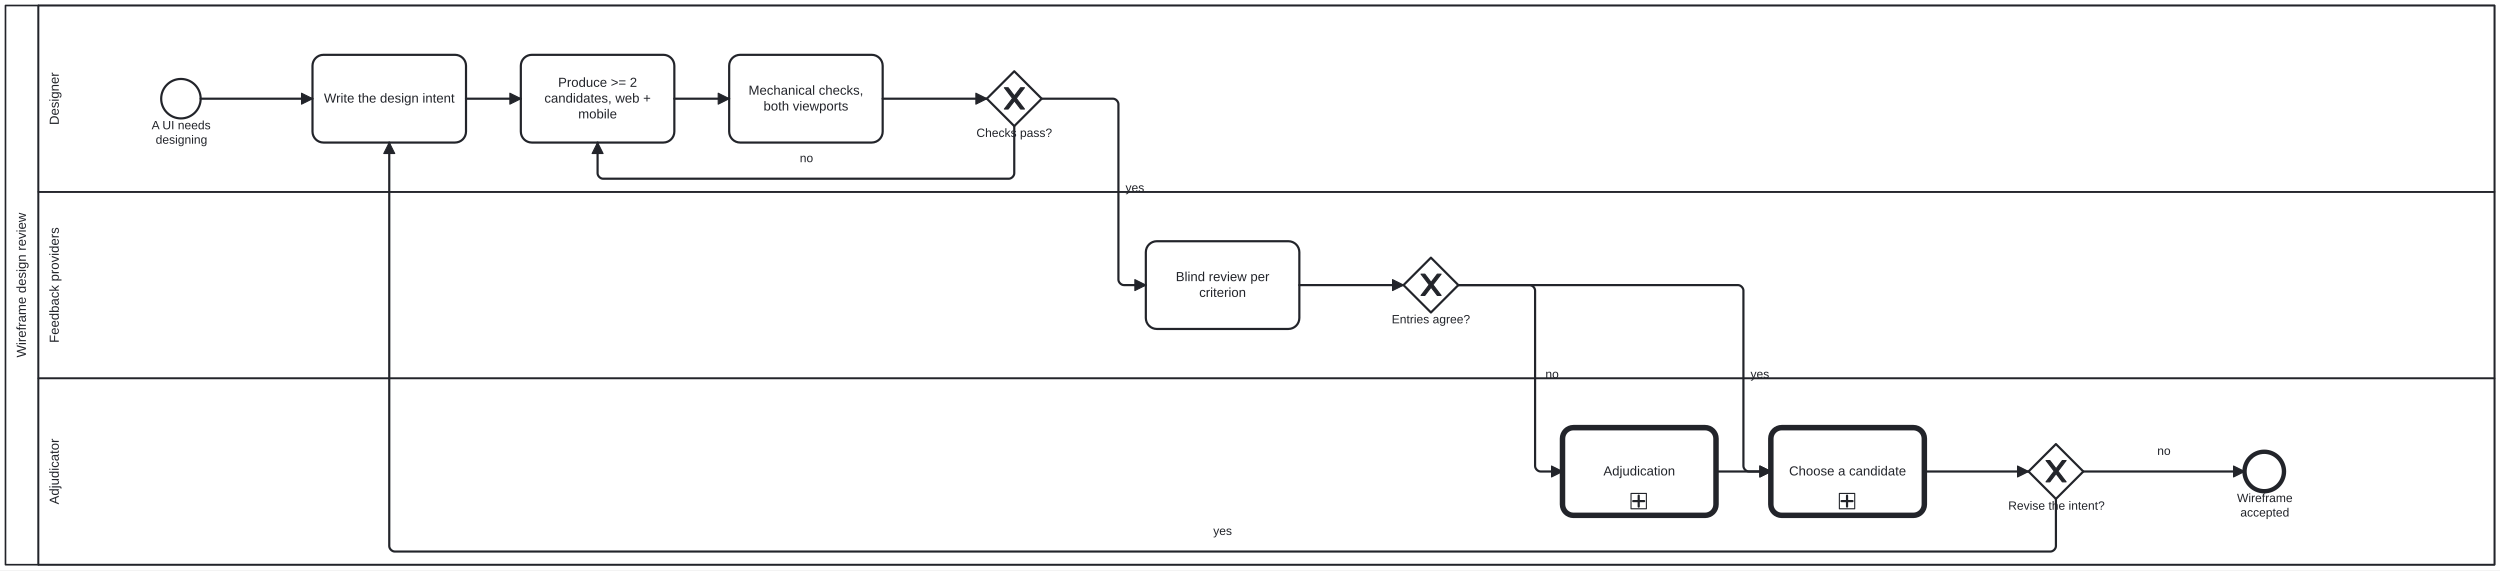
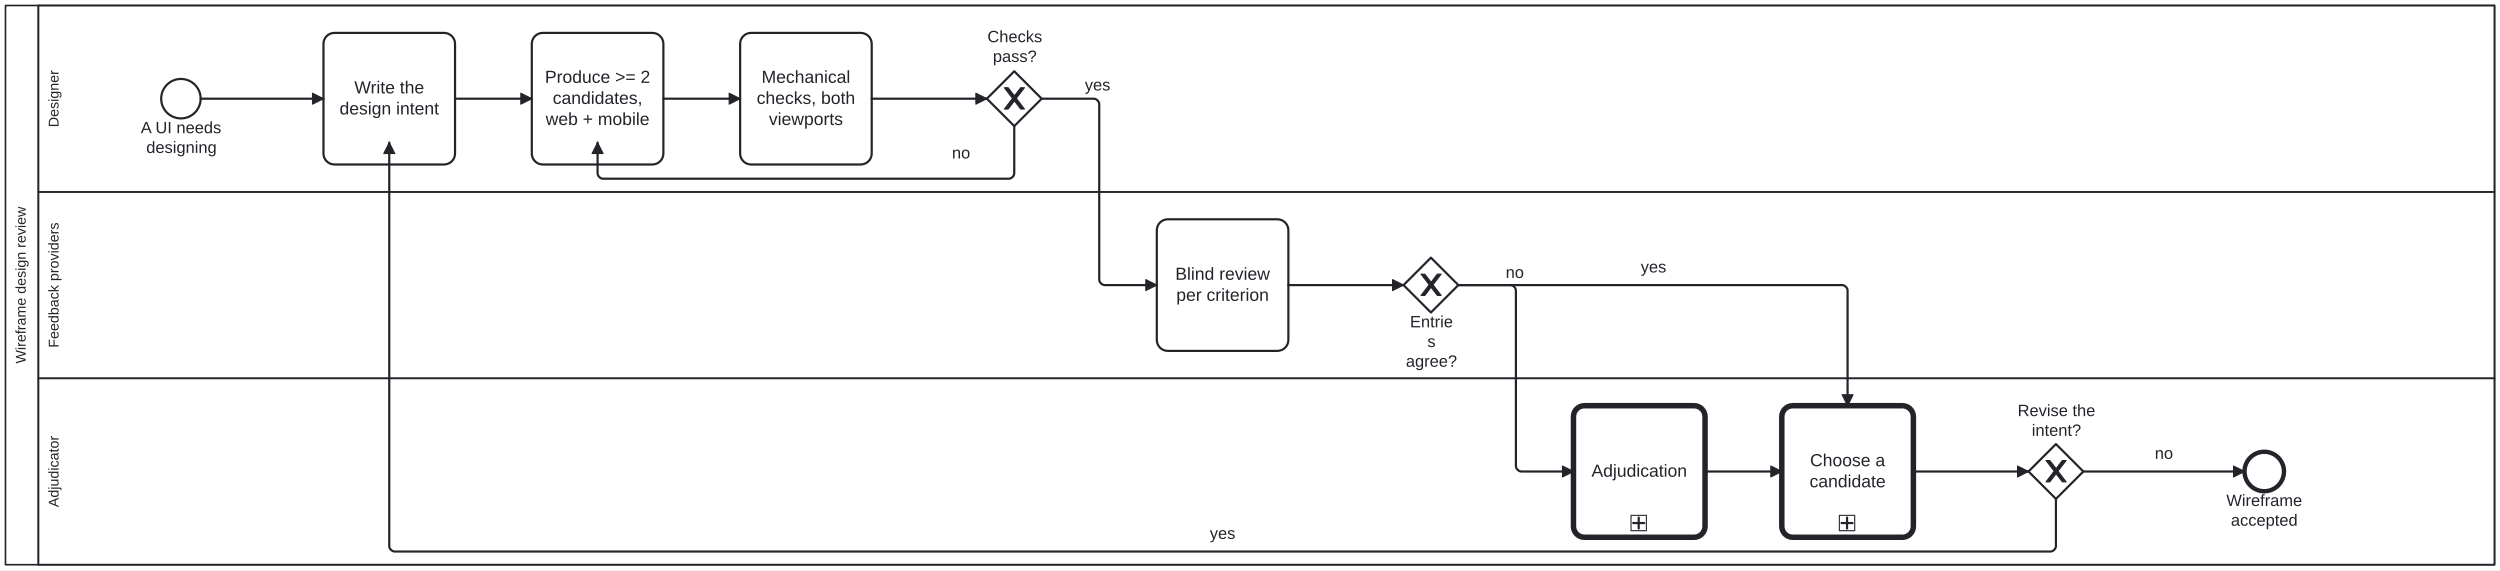
<svg xmlns="http://www.w3.org/2000/svg" width="100%" style="max-width:100%;height:auto" viewBox="155 75 2280 520" version="1.1">
  <rect x="155" y="75" width="2280" height="520" fill="#ffffff" />
  <g class="djs-group">
    <g class="djs-element djs-shape" data-element-id="Participant_Process_WireframeDesignReview" style="display: block;" transform="matrix(1 0 0 1 160 80)">
      <g class="djs-visual">
        <rect x="0" y="0" width="2270" height="510" rx="0" ry="0" style="stroke-linecap: round; stroke-linejoin: round; stroke: rgb(34, 36, 42); stroke-width: 1.5px; fill: white; fill-opacity: 0.95;" />
        <path style="fill: none; stroke-linecap: round; stroke-linejoin: round; stroke: rgb(34, 36, 42); stroke-width: 1.5px;" d="M30,0L30,510" />
-         <text lineHeight="1.2" class="djs-label" style="font-family: Arial, sans-serif; font-size: 12px; font-weight: normal; fill: rgb(34, 36, 42);" transform="matrix(-1.83697e-16 -1 1 -1.83697e-16 0 510)">
-           <tspan x="188.979" y="18.6">Wireframe design review</tspan>
+         <text lineHeight="1.05" class="djs-label" transform="matrix(-1.83697e-16 -1 1 -1.83697e-16 0 510)" style="font-family: Arial, sans-serif; font-size: 13px; font-weight: normal; fill: rgb(34, 36, 42);">
+           <tspan x="183.478" y="18.413">Wireframe design review</tspan>
        </text>
      </g>
      <rect class="djs-hit djs-hit-all" x="0" y="0" width="2270" height="510" style="fill: none; stroke-opacity: 0; stroke: white; stroke-width: 15px;" />
    </g>
    <g class="djs-children">
      <g class="djs-group">
        <g class="djs-element djs-shape" data-element-id="Lane_Adjudicator" style="display: block;" transform="matrix(1 0 0 1 190 420)">
          <g class="djs-visual">
            <rect x="0" y="0" width="2240" height="170" rx="0" ry="0" style="stroke-linecap: round; stroke-linejoin: round; stroke: rgb(34, 36, 42); stroke-width: 1.5px; fill: white; fill-opacity: 0.25;" />
-             <text lineHeight="1.2" class="djs-label" style="font-family: Arial, sans-serif; font-size: 12px; font-weight: normal; fill: rgb(34, 36, 42);" transform="matrix(-1.83697e-16 -1 1 -1.83697e-16 0 170)">
-               <tspan x="54.982" y="18.6">Adjudicator</tspan>
+             <text lineHeight="1.05" class="djs-label" transform="matrix(-1.83697e-16 -1 1 -1.83697e-16 0 170)" style="font-family: Arial, sans-serif; font-size: 13px; font-weight: normal; fill: rgb(34, 36, 42);">
+               <tspan x="52.481" y="18.413">Adjudicator</tspan>
            </text>
          </g>
          <rect class="djs-hit djs-hit-all" x="0" y="0" width="2240" height="170" style="fill: none; stroke-opacity: 0; stroke: white; stroke-width: 15px;" />
        </g>
      </g>
      <g class="djs-group">
        <g class="djs-element djs-shape" data-element-id="Lane_Reviewers" style="display: block;" transform="matrix(1 0 0 1 190 250)">
          <g class="djs-visual">
            <rect x="0" y="0" width="2240" height="170" rx="0" ry="0" style="stroke-linecap: round; stroke-linejoin: round; stroke: rgb(34, 36, 42); stroke-width: 1.5px; fill: white; fill-opacity: 0.25;" />
-             <text lineHeight="1.2" class="djs-label" style="font-family: Arial, sans-serif; font-size: 12px; font-weight: normal; fill: rgb(34, 36, 42);" transform="matrix(-1.83697e-16 -1 1 -1.83697e-16 0 170)">
-               <tspan x="32.307" y="18.6">Feedback providers</tspan>
+             <text lineHeight="1.05" class="djs-label" transform="matrix(-1.83697e-16 -1 1 -1.83697e-16 0 170)" style="font-family: Arial, sans-serif; font-size: 13px; font-weight: normal; fill: rgb(34, 36, 42);">
+               <tspan x="27.916" y="18.413">Feedback providers</tspan>
            </text>
          </g>
          <rect class="djs-hit djs-hit-all" x="0" y="0" width="2240" height="170" style="fill: none; stroke-opacity: 0; stroke: white; stroke-width: 15px;" />
        </g>
      </g>
      <g class="djs-group">
        <g class="djs-element djs-shape" data-element-id="Lane_Designer" style="display: block;" transform="matrix(1 0 0 1 190 80)">
          <g class="djs-visual">
            <rect x="0" y="0" width="2240" height="170" rx="0" ry="0" style="stroke-linecap: round; stroke-linejoin: round; stroke: rgb(34, 36, 42); stroke-width: 1.5px; fill: white; fill-opacity: 0.25;" />
-             <text lineHeight="1.2" class="djs-label" style="font-family: Arial, sans-serif; font-size: 12px; font-weight: normal; fill: rgb(34, 36, 42);" transform="matrix(-1.83697e-16 -1 1 -1.83697e-16 0 170)">
-               <tspan x="60.988" y="18.6">Designer</tspan>
+             <text lineHeight="1.05" class="djs-label" transform="matrix(-1.83697e-16 -1 1 -1.83697e-16 0 170)" style="font-family: Arial, sans-serif; font-size: 13px; font-weight: normal; fill: rgb(34, 36, 42);">
+               <tspan x="58.987" y="18.413">Designer</tspan>
            </text>
          </g>
          <rect class="djs-hit djs-hit-all" x="0" y="0" width="2240" height="170" style="fill: none; stroke-opacity: 0; stroke: white; stroke-width: 15px;" />
        </g>
      </g>
      <g class="djs-group">
        <g class="djs-element djs-shape" data-element-id="Start_WDR" style="display: block;" transform="matrix(1 0 0 1 302 147)">
          <g class="djs-visual">
            <circle cx="18" cy="18" r="18" style="stroke-linecap: round; stroke-linejoin: round; stroke: rgb(34, 36, 42); stroke-width: 2px; fill: white; fill-opacity: 0.95;" />
          </g>
          <rect class="djs-hit djs-hit-all" x="0" y="0" width="36" height="36" style="fill: none; stroke-opacity: 0; stroke: white; stroke-width: 15px;" />
        </g>
      </g>
      <g class="djs-group">
-         <g class="djs-element djs-shape" data-element-id="Start_WDR_label" style="display: block;" transform="matrix(1 0 0 1 293 183)">
-           <g class="djs-visual">
-             <text lineHeight="1.2" class="djs-label" style="font-family: Arial, sans-serif; font-size: 11px; font-weight: normal; fill: rgb(34, 36, 42);">
-               <tspan x="0.29" y="9.9">A UI needs</tspan>
-               <tspan x="3.953" y="23.1">designing</tspan>
-             </text>
-           </g>
-           <rect class="djs-hit djs-hit-all" x="0" y="0" width="55" height="27" style="fill: none; stroke-opacity: 0; stroke: white; stroke-width: 15px;" />
-         </g>
-       </g>
-       <g class="djs-group">
-         <g class="djs-element djs-shape" data-element-id="D_Intent" style="display: block;" transform="matrix(1 0 0 1 440 125)">
-           <g class="djs-visual">
-             <rect x="0" y="0" width="140" height="80" rx="10" ry="10" style="stroke-linecap: round; stroke-linejoin: round; stroke: rgb(34, 36, 42); stroke-width: 2px; fill: white; fill-opacity: 0.95;" />
-             <text lineHeight="1.2" class="djs-label" style="font-family: Arial, sans-serif; font-size: 12px; font-weight: normal; fill: rgb(34, 36, 42);">
-               <tspan x="10.41" y="43.6">Write the design intent</tspan>
-             </text>
-           </g>
-           <rect class="djs-hit djs-hit-all" x="0" y="0" width="140" height="80" style="fill: none; stroke-opacity: 0; stroke: white; stroke-width: 15px;" />
-         </g>
-       </g>
-       <g class="djs-group">
-         <g class="djs-element djs-shape" data-element-id="D_Candidates" style="display: block;" transform="matrix(1 0 0 1 630 125)">
-           <g class="djs-visual">
-             <rect x="0" y="0" width="140" height="80" rx="10" ry="10" style="stroke-linecap: round; stroke-linejoin: round; stroke: rgb(34, 36, 42); stroke-width: 2px; fill: white; fill-opacity: 0.95;" />
-             <text lineHeight="1.2" class="djs-label" style="font-family: Arial, sans-serif; font-size: 12px; font-weight: normal; fill: rgb(34, 36, 42);">
-               <tspan x="33.974" y="29.2">Produce &gt;= 2 </tspan>
-               <tspan x="21.467" y="43.6">candidates, web + </tspan>
-               <tspan x="52.325" y="58">mobile</tspan>
-             </text>
-           </g>
-           <rect class="djs-hit djs-hit-all" x="0" y="0" width="140" height="80" style="fill: none; stroke-opacity: 0; stroke: white; stroke-width: 15px;" />
-         </g>
-       </g>
-       <g class="djs-group">
-         <g class="djs-element djs-shape" data-element-id="D_Check" style="display: block;" transform="matrix(1 0 0 1 820 125)">
-           <g class="djs-visual">
-             <rect x="0" y="0" width="140" height="80" rx="10" ry="10" style="stroke-linecap: round; stroke-linejoin: round; stroke: rgb(34, 36, 42); stroke-width: 2px; fill: white; fill-opacity: 0.95;" />
-             <text lineHeight="1.2" class="djs-label" style="font-family: Arial, sans-serif; font-size: 12px; font-weight: normal; fill: rgb(34, 36, 42);">
-               <tspan x="17.644" y="36.4">Mechanical checks, </tspan>
-               <tspan x="31.313" y="50.8">both viewports</tspan>
-             </text>
-           </g>
-           <rect class="djs-hit djs-hit-all" x="0" y="0" width="140" height="80" style="fill: none; stroke-opacity: 0; stroke: white; stroke-width: 15px;" />
+         <g class="djs-element djs-shape" data-element-id="Start_WDR_label" style="display: block;" transform="matrix(1 0 0 1 283 183)">
+           <g class="djs-visual">
+             <text lineHeight="1.2" class="djs-label" style="font-family: Arial, sans-serif; font-size: 15px; font-weight: normal; fill: rgb(34, 36, 42);">
+               <tspan x="0.396" y="13.5">A UI needs</tspan>
+               <tspan x="5.391" y="31.5">designing</tspan>
+             </text>
+           </g>
+           <rect class="djs-hit djs-hit-all" x="0" y="0" width="75" height="36" style="fill: none; stroke-opacity: 0; stroke: white; stroke-width: 15px;" />
+         </g>
+       </g>
+       <g class="djs-group">
+         <g class="djs-element djs-shape" data-element-id="D_Intent" style="display: block;" transform="matrix(1 0 0 1 450 105)">
+           <g class="djs-visual">
+             <rect x="0" y="0" width="120" height="120" rx="10" ry="10" style="stroke-linecap: round; stroke-linejoin: round; stroke: rgb(34, 36, 42); stroke-width: 2px; fill: white; fill-opacity: 0.95;" />
+             <text lineHeight="1.2" class="djs-label" style="font-family: Arial, sans-serif; font-size: 16px; font-weight: normal; fill: rgb(34, 36, 42);">
+               <tspan x="28.137" y="55.2">Write the </tspan>
+               <tspan x="14.633" y="74.4">design intent</tspan>
+             </text>
+           </g>
+           <rect class="djs-hit djs-hit-all" x="0" y="0" width="120" height="120" style="fill: none; stroke-opacity: 0; stroke: white; stroke-width: 15px;" />
+         </g>
+       </g>
+       <g class="djs-group">
+         <g class="djs-element djs-shape" data-element-id="D_Candidates" style="display: block;" transform="matrix(1 0 0 1 640 105)">
+           <g class="djs-visual">
+             <rect x="0" y="0" width="120" height="120" rx="10" ry="10" style="stroke-linecap: round; stroke-linejoin: round; stroke: rgb(34, 36, 42); stroke-width: 2px; fill: white; fill-opacity: 0.95;" />
+             <text lineHeight="1.2" class="djs-label" style="font-family: Arial, sans-serif; font-size: 16px; font-weight: normal; fill: rgb(34, 36, 42);">
+               <tspan x="11.965" y="45.6">Produce &gt;= 2 </tspan>
+               <tspan x="19.082" y="64.8">candidates, </tspan>
+               <tspan x="12.641" y="84">web + mobile</tspan>
+             </text>
+           </g>
+           <rect class="djs-hit djs-hit-all" x="0" y="0" width="120" height="120" style="fill: none; stroke-opacity: 0; stroke: white; stroke-width: 15px;" />
+         </g>
+       </g>
+       <g class="djs-group">
+         <g class="djs-element djs-shape" data-element-id="D_Check" style="display: block;" transform="matrix(1 0 0 1 830 105)">
+           <g class="djs-visual">
+             <rect x="0" y="0" width="120" height="120" rx="10" ry="10" style="stroke-linecap: round; stroke-linejoin: round; stroke: rgb(34, 36, 42); stroke-width: 2px; fill: white; fill-opacity: 0.95;" />
+             <text lineHeight="1.2" class="djs-label" style="font-family: Arial, sans-serif; font-size: 16px; font-weight: normal; fill: rgb(34, 36, 42);">
+               <tspan x="19.535" y="45.6">Mechanical </tspan>
+               <tspan x="15.086" y="64.8">checks, both </tspan>
+               <tspan x="26.211" y="84">viewports</tspan>
+             </text>
+           </g>
+           <rect class="djs-hit djs-hit-all" x="0" y="0" width="120" height="120" style="fill: none; stroke-opacity: 0; stroke: white; stroke-width: 15px;" />
        </g>
      </g>
      <g class="djs-group">
        <g class="djs-element djs-shape" data-element-id="GW_Checks" style="display: block;" transform="matrix(1 0 0 1 1055 140)">
          <g class="djs-visual">
            <polygon points="25,0 50,25 25,50 0,25" style="stroke-linecap: round; stroke-linejoin: round; stroke: rgb(34, 36, 42); stroke-width: 2px; fill: white; fill-opacity: 0.95;" />
            <path d="m 16,15 7.429,9.714 -7.429,9.714 3.429,0 5.714,-7.464 5.714,7.464 3.429,0 -7.429,-9.714 7.429,-9.714 -3.429,0 -5.714,7.464 -5.714,-7.464 -3.429,0 z" style="fill: rgb(34, 36, 42); stroke-linecap: round; stroke-linejoin: round; stroke: rgb(34, 36, 42); stroke-width: 1px;" />
          </g>
          <rect class="djs-hit djs-hit-all" x="0" y="0" width="50" height="50" style="fill: none; stroke-opacity: 0; stroke: white; stroke-width: 15px;" />
        </g>
      </g>
      <g class="djs-group">
-         <g class="djs-element djs-shape" data-element-id="GW_Checks_label" style="display: block;" transform="matrix(1 0 0 1 1045 190)">
-           <g class="djs-visual">
-             <text lineHeight="1.2" class="djs-label" style="font-family: Arial, sans-serif; font-size: 11px; font-weight: normal; fill: rgb(34, 36, 42);">
-               <tspan x="0.456" y="9.9">Checks pass?</tspan>
-             </text>
-           </g>
-           <rect class="djs-hit djs-hit-all" x="0" y="0" width="70" height="14" style="fill: none; stroke-opacity: 0; stroke: white; stroke-width: 15px;" />
-         </g>
-       </g>
-       <g class="djs-group">
-         <g class="djs-element djs-shape" data-element-id="R_Review" style="display: block;" transform="matrix(1 0 0 1 1200 295)">
-           <g class="djs-visual">
-             <rect x="0" y="0" width="140" height="80" rx="10" ry="10" style="stroke-linecap: round; stroke-linejoin: round; stroke: rgb(34, 36, 42); stroke-width: 2px; fill: white; fill-opacity: 0.95;" />
-             <text lineHeight="1.2" class="djs-label" style="font-family: Arial, sans-serif; font-size: 12px; font-weight: normal; fill: rgb(34, 36, 42);">
-               <tspan x="27.314" y="36.4">Blind review per </tspan>
-               <tspan x="48.66" y="50.8">criterion</tspan>
-             </text>
-           </g>
-           <rect class="djs-hit djs-hit-all" x="0" y="0" width="140" height="80" style="fill: none; stroke-opacity: 0; stroke: white; stroke-width: 15px;" />
+         <g class="djs-element djs-shape" data-element-id="GW_Checks_label" style="display: block;" transform="matrix(1 0 0 1 1055 100)">
+           <g class="djs-visual">
+             <text lineHeight="1.2" class="djs-label" style="font-family: Arial, sans-serif; font-size: 15px; font-weight: normal; fill: rgb(34, 36, 42);">
+               <tspan x="0.491" y="13.5">Checks</tspan>
+               <tspan x="5.487" y="31.5">pass?</tspan>
+             </text>
+           </g>
+           <rect class="djs-hit djs-hit-all" x="0" y="0" width="51" height="36" style="fill: none; stroke-opacity: 0; stroke: white; stroke-width: 15px;" />
+         </g>
+       </g>
+       <g class="djs-group">
+         <g class="djs-element djs-shape" data-element-id="R_Review" style="display: block;" transform="matrix(1 0 0 1 1210 275)">
+           <g class="djs-visual">
+             <rect x="0" y="0" width="120" height="120" rx="10" ry="10" style="stroke-linecap: round; stroke-linejoin: round; stroke: rgb(34, 36, 42); stroke-width: 2px; fill: white; fill-opacity: 0.95;" />
+             <text lineHeight="1.2" class="djs-label" style="font-family: Arial, sans-serif; font-size: 16px; font-weight: normal; fill: rgb(34, 36, 42);">
+               <tspan x="16.871" y="55.2">Blind review </tspan>
+               <tspan x="17.762" y="74.4">per criterion</tspan>
+             </text>
+           </g>
+           <rect class="djs-hit djs-hit-all" x="0" y="0" width="120" height="120" style="fill: none; stroke-opacity: 0; stroke: white; stroke-width: 15px;" />
        </g>
      </g>
      <g class="djs-group">
        <g class="djs-element djs-shape" data-element-id="GW_Agree" style="display: block;" transform="matrix(1 0 0 1 1435 310)">
          <g class="djs-visual">
            <polygon points="25,0 50,25 25,50 0,25" style="stroke-linecap: round; stroke-linejoin: round; stroke: rgb(34, 36, 42); stroke-width: 2px; fill: white; fill-opacity: 0.95;" />
            <path d="m 16,15 7.429,9.714 -7.429,9.714 3.429,0 5.714,-7.464 5.714,7.464 3.429,0 -7.429,-9.714 7.429,-9.714 -3.429,0 -5.714,7.464 -5.714,-7.464 -3.429,0 z" style="fill: rgb(34, 36, 42); stroke-linecap: round; stroke-linejoin: round; stroke: rgb(34, 36, 42); stroke-width: 1px;" />
          </g>
          <rect class="djs-hit djs-hit-all" x="0" y="0" width="50" height="50" style="fill: none; stroke-opacity: 0; stroke: white; stroke-width: 15px;" />
        </g>
      </g>
      <g class="djs-group">
-         <g class="djs-element djs-shape" data-element-id="GW_Agree_label" style="display: block;" transform="matrix(1 0 0 1 1424 360)">
-           <g class="djs-visual">
-             <text lineHeight="1.2" class="djs-label" style="font-family: Arial, sans-serif; font-size: 11px; font-weight: normal; fill: rgb(34, 36, 42);">
-               <tspan x="0.229" y="9.9">Entries agree?</tspan>
-             </text>
-           </g>
-           <rect class="djs-hit djs-hit-all" x="0" y="0" width="72" height="14" style="fill: none; stroke-opacity: 0; stroke: white; stroke-width: 15px;" />
+         <g class="djs-element djs-shape" data-element-id="GW_Agree_label" style="display: block;" transform="matrix(1 0 0 1 1437 360)">
+           <g class="djs-visual">
+             <text lineHeight="1.2" class="djs-label" style="font-family: Arial, sans-serif; font-size: 15px; font-weight: normal; fill: rgb(34, 36, 42);">
+               <tspan x="3.908" y="13.5">Entrie</tspan>
+               <tspan x="19.75" y="31.5">s </tspan>
+               <tspan x="0.147" y="49.5">agree?</tspan>
+             </text>
+           </g>
+           <rect class="djs-hit djs-hit-all" x="0" y="0" width="47" height="36" style="fill: none; stroke-opacity: 0; stroke: white; stroke-width: 15px;" />
        </g>
      </g>
      <g class="djs-group">
        <a class="fa-subprocess-link" href="https://litlfred.github.io/folio-assistant/cat-harness/process/Process_CriterionAdjudication" target="_top">
-           <g class="djs-element djs-shape" data-element-id="Call_Adjudicate" style="display: block;" transform="matrix(1 0 0 1 1580 465)">
+           <g class="djs-element djs-shape" data-element-id="Call_Adjudicate" style="display: block;" transform="matrix(1 0 0 1 1590 445)">
            <g class="djs-visual">
-               <rect x="0" y="0" width="140" height="80" rx="10" ry="10" style="stroke-linecap: round; stroke-linejoin: round; stroke: rgb(34, 36, 42); stroke-width: 5px; fill: white; fill-opacity: 0.95;" />
-               <text lineHeight="1.2" class="djs-label" style="font-family: Arial, sans-serif; font-size: 12px; font-weight: normal; fill: rgb(34, 36, 42);">
-                 <tspan x="37.311" y="43.6">Adjudication</tspan>
+               <rect x="0" y="0" width="120" height="120" rx="10" ry="10" style="stroke-linecap: round; stroke-linejoin: round; stroke: rgb(34, 36, 42); stroke-width: 5px; fill: white; fill-opacity: 0.95;" />
+               <text lineHeight="1.2" class="djs-label" style="font-family: Arial, sans-serif; font-size: 16px; font-weight: normal; fill: rgb(34, 36, 42);">
+                 <tspan x="16.414" y="64.8">Adjudication</tspan>
              </text>
-               <rect x="0" y="0" width="14" height="14" rx="0" ry="0" style="stroke-linecap: round; stroke-linejoin: round; stroke: rgb(34, 36, 42); stroke-width: 1px; fill: white;" transform="matrix(1 0 0 1 62.5 60)" />
-               <path data-marker="sub-process" d="m62.5,60 m 7,2 l 0,10 m -5,-5 l 10,0" style="fill: white; stroke-linecap: round; stroke-linejoin: round; stroke: rgb(34, 36, 42); stroke-width: 2px;" />
+               <rect x="0" y="0" width="14" height="14" rx="0" ry="0" style="stroke-linecap: round; stroke-linejoin: round; stroke: rgb(34, 36, 42); stroke-width: 1px; fill: white;" transform="matrix(1 0 0 1 52.5 100)" />
+               <path data-marker="sub-process" d="m52.5,100 m 7,2 l 0,10 m -5,-5 l 10,0" style="fill: white; stroke-linecap: round; stroke-linejoin: round; stroke: rgb(34, 36, 42); stroke-width: 2px;" />
            </g>
-             <rect class="djs-hit djs-hit-all" x="0" y="0" width="140" height="80" style="fill: none; stroke-opacity: 0; stroke: white; stroke-width: 15px;" />
+             <rect class="djs-hit djs-hit-all" x="0" y="0" width="120" height="120" style="fill: none; stroke-opacity: 0; stroke: white; stroke-width: 15px;" />
          </g>
        </a>
      </g>
      <g class="djs-group">
        <a class="fa-subprocess-link" href="https://litlfred.github.io/folio-assistant/cat-harness/process/Process_OptionsAnalysis" target="_top">
-           <g class="djs-element djs-shape" data-element-id="Call_Choose" style="display: block;" transform="matrix(1 0 0 1 1770 465)">
+           <g class="djs-element djs-shape" data-element-id="Call_Choose" style="display: block;" transform="matrix(1 0 0 1 1780 445)">
            <g class="djs-visual">
-               <rect x="0" y="0" width="140" height="80" rx="10" ry="10" style="stroke-linecap: round; stroke-linejoin: round; stroke: rgb(34, 36, 42); stroke-width: 5px; fill: white; fill-opacity: 0.95;" />
-               <text lineHeight="1.2" class="djs-label" style="font-family: Arial, sans-serif; font-size: 12px; font-weight: normal; fill: rgb(34, 36, 42);">
-                 <tspan x="16.627" y="43.6">Choose a candidate</tspan>
+               <rect x="0" y="0" width="120" height="120" rx="10" ry="10" style="stroke-linecap: round; stroke-linejoin: round; stroke: rgb(34, 36, 42); stroke-width: 5px; fill: white; fill-opacity: 0.95;" />
+               <text lineHeight="1.2" class="djs-label" style="font-family: Arial, sans-serif; font-size: 16px; font-weight: normal; fill: rgb(34, 36, 42);">
+                 <tspan x="25.754" y="55.2">Choose a </tspan>
+                 <tspan x="25.305" y="74.4">candidate</tspan>
              </text>
-               <rect x="0" y="0" width="14" height="14" rx="0" ry="0" style="stroke-linecap: round; stroke-linejoin: round; stroke: rgb(34, 36, 42); stroke-width: 1px; fill: white;" transform="matrix(1 0 0 1 62.5 60)" />
-               <path data-marker="sub-process" d="m62.5,60 m 7,2 l 0,10 m -5,-5 l 10,0" style="fill: white; stroke-linecap: round; stroke-linejoin: round; stroke: rgb(34, 36, 42); stroke-width: 2px;" />
+               <rect x="0" y="0" width="14" height="14" rx="0" ry="0" style="stroke-linecap: round; stroke-linejoin: round; stroke: rgb(34, 36, 42); stroke-width: 1px; fill: white;" transform="matrix(1 0 0 1 52.5 100)" />
+               <path data-marker="sub-process" d="m52.5,100 m 7,2 l 0,10 m -5,-5 l 10,0" style="fill: white; stroke-linecap: round; stroke-linejoin: round; stroke: rgb(34, 36, 42); stroke-width: 2px;" />
            </g>
-             <rect class="djs-hit djs-hit-all" x="0" y="0" width="140" height="80" style="fill: none; stroke-opacity: 0; stroke: white; stroke-width: 15px;" />
+             <rect class="djs-hit djs-hit-all" x="0" y="0" width="120" height="120" style="fill: none; stroke-opacity: 0; stroke: white; stroke-width: 15px;" />
          </g>
        </a>
      </g>
      <g class="djs-group">
        <g class="djs-element djs-shape" data-element-id="GW_Iterate" style="display: block;" transform="matrix(1 0 0 1 2005 480)">
          <g class="djs-visual">
            <polygon points="25,0 50,25 25,50 0,25" style="stroke-linecap: round; stroke-linejoin: round; stroke: rgb(34, 36, 42); stroke-width: 2px; fill: white; fill-opacity: 0.95;" />
            <path d="m 16,15 7.429,9.714 -7.429,9.714 3.429,0 5.714,-7.464 5.714,7.464 3.429,0 -7.429,-9.714 7.429,-9.714 -3.429,0 -5.714,7.464 -5.714,-7.464 -3.429,0 z" style="fill: rgb(34, 36, 42); stroke-linecap: round; stroke-linejoin: round; stroke: rgb(34, 36, 42); stroke-width: 1px;" />
          </g>
          <rect class="djs-hit djs-hit-all" x="0" y="0" width="50" height="50" style="fill: none; stroke-opacity: 0; stroke: white; stroke-width: 15px;" />
        </g>
      </g>
      <g class="djs-group">
-         <g class="djs-element djs-shape" data-element-id="GW_Iterate_label" style="display: block;" transform="matrix(1 0 0 1 1986 530)">
-           <g class="djs-visual">
-             <text lineHeight="1.2" class="djs-label" style="font-family: Arial, sans-serif; font-size: 11px; font-weight: normal; fill: rgb(34, 36, 42);">
-               <tspan x="0.473" y="9.9">Revise the intent?</tspan>
-             </text>
-           </g>
-           <rect class="djs-hit djs-hit-all" x="0" y="0" width="89" height="14" style="fill: none; stroke-opacity: 0; stroke: white; stroke-width: 15px;" />
+         <g class="djs-element djs-shape" data-element-id="GW_Iterate_label" style="display: block;" transform="matrix(1 0 0 1 1995 441)">
+           <g class="djs-visual">
+             <text lineHeight="1.2" class="djs-label" style="font-family: Arial, sans-serif; font-size: 15px; font-weight: normal; fill: rgb(34, 36, 42);">
+               <tspan x="0.065" y="13.5">Revise the</tspan>
+               <tspan x="12.982" y="31.5">intent?</tspan>
+             </text>
+           </g>
+           <rect class="djs-hit djs-hit-all" x="0" y="0" width="71" height="36" style="fill: none; stroke-opacity: 0; stroke: white; stroke-width: 15px;" />
        </g>
      </g>
      <g class="djs-group">
        <g class="djs-element djs-shape" data-element-id="End_WDR" style="display: block;" transform="matrix(1 0 0 1 2202 487)">
          <g class="djs-visual">
            <circle cx="18" cy="18" r="18" style="stroke-linecap: round; stroke-linejoin: round; stroke: rgb(34, 36, 42); stroke-width: 4px; fill: white; fill-opacity: 0.95;" />
          </g>
          <rect class="djs-hit djs-hit-all" x="0" y="0" width="36" height="36" style="fill: none; stroke-opacity: 0; stroke: white; stroke-width: 15px;" />
        </g>
      </g>
      <g class="djs-group">
-         <g class="djs-element djs-shape" data-element-id="End_WDR_label" style="display: block;" transform="matrix(1 0 0 1 2195 523)">
-           <g class="djs-visual">
-             <text lineHeight="1.2" class="djs-label" style="font-family: Arial, sans-serif; font-size: 11px; font-weight: normal; fill: rgb(34, 36, 42);">
-               <tspan x="0.138" y="9.9">Wireframe</tspan>
-               <tspan x="3.178" y="23.1">accepted</tspan>
-             </text>
-           </g>
-           <rect class="djs-hit djs-hit-all" x="0" y="0" width="51" height="27" style="fill: none; stroke-opacity: 0; stroke: white; stroke-width: 15px;" />
+         <g class="djs-element djs-shape" data-element-id="End_WDR_label" style="display: block;" transform="matrix(1 0 0 1 2185 523)">
+           <g class="djs-visual">
+             <text lineHeight="1.2" class="djs-label" style="font-family: Arial, sans-serif; font-size: 15px; font-weight: normal; fill: rgb(34, 36, 42);">
+               <tspan x="0.415" y="13.5">Wireframe</tspan>
+               <tspan x="4.561" y="31.5">accepted</tspan>
+             </text>
+           </g>
+           <rect class="djs-hit djs-hit-all" x="0" y="0" width="70" height="36" style="fill: none; stroke-opacity: 0; stroke: white; stroke-width: 15px;" />
        </g>
      </g>
      <g class="djs-group">
        <g class="djs-element djs-connection" data-element-id="SF_Process_WireframeDesignReview_1" style="display: block;">
          <g class="djs-visual">
            <defs>
              <marker id="folio-marker-1" viewBox="0 0 20 20" refX="11" refY="10" markerWidth="10" markerHeight="10" orient="auto">
                <path d="M 1 5 L 11 10 L 1 15 Z" style="stroke-linecap: round; stroke-linejoin: round; stroke: rgb(34, 36, 42); stroke-width: 1px; fill: rgb(34, 36, 42);" />
              </marker>
            </defs>
-             <path data-corner-radius="5" style="fill: none; stroke-linecap: round; stroke-linejoin: round; stroke: rgb(34, 36, 42); stroke-width: 2px; marker-end: url('#folio-marker-1');" d="M338,165L440,165" />
-           </g>
-           <path d="M338,165L440,165" class="djs-hit djs-hit-stroke" style="fill: none; stroke-opacity: 0; stroke: white; stroke-width: 15px;" />
+             <path data-corner-radius="5" style="fill: none; stroke-linecap: round; stroke-linejoin: round; stroke: rgb(34, 36, 42); stroke-width: 2px; marker-end: url('#folio-marker-1');" d="M338,165L450,165" />
+           </g>
+           <path d="M338,165L450,165" class="djs-hit djs-hit-stroke" style="fill: none; stroke-opacity: 0; stroke: white; stroke-width: 15px;" />
        </g>
      </g>
      <g class="djs-group">
        <g class="djs-element djs-connection" data-element-id="SF_Process_WireframeDesignReview_2" style="display: block;">
          <g class="djs-visual">
            <defs>
              <marker id="folio-marker-2" viewBox="0 0 20 20" refX="11" refY="10" markerWidth="10" markerHeight="10" orient="auto">
                <path d="M 1 5 L 11 10 L 1 15 Z" style="stroke-linecap: round; stroke-linejoin: round; stroke: rgb(34, 36, 42); stroke-width: 1px; fill: rgb(34, 36, 42);" />
              </marker>
            </defs>
-             <path data-corner-radius="5" style="fill: none; stroke-linecap: round; stroke-linejoin: round; stroke: rgb(34, 36, 42); stroke-width: 2px; marker-end: url('#folio-marker-2');" d="M580,165L630,165" />
-           </g>
-           <path d="M580,165L630,165" class="djs-hit djs-hit-stroke" style="fill: none; stroke-opacity: 0; stroke: white; stroke-width: 15px;" />
+             <path data-corner-radius="5" style="fill: none; stroke-linecap: round; stroke-linejoin: round; stroke: rgb(34, 36, 42); stroke-width: 2px; marker-end: url('#folio-marker-2');" d="M570,165L640,165" />
+           </g>
+           <path d="M570,165L640,165" class="djs-hit djs-hit-stroke" style="fill: none; stroke-opacity: 0; stroke: white; stroke-width: 15px;" />
        </g>
      </g>
      <g class="djs-group">
        <g class="djs-element djs-connection" data-element-id="SF_Process_WireframeDesignReview_3" style="display: block;">
          <g class="djs-visual">
            <defs>
              <marker id="folio-marker-3" viewBox="0 0 20 20" refX="11" refY="10" markerWidth="10" markerHeight="10" orient="auto">
                <path d="M 1 5 L 11 10 L 1 15 Z" style="stroke-linecap: round; stroke-linejoin: round; stroke: rgb(34, 36, 42); stroke-width: 1px; fill: rgb(34, 36, 42);" />
              </marker>
            </defs>
-             <path data-corner-radius="5" style="fill: none; stroke-linecap: round; stroke-linejoin: round; stroke: rgb(34, 36, 42); stroke-width: 2px; marker-end: url('#folio-marker-3');" d="M770,165L820,165" />
-           </g>
-           <path d="M770,165L820,165" class="djs-hit djs-hit-stroke" style="fill: none; stroke-opacity: 0; stroke: white; stroke-width: 15px;" />
+             <path data-corner-radius="5" style="fill: none; stroke-linecap: round; stroke-linejoin: round; stroke: rgb(34, 36, 42); stroke-width: 2px; marker-end: url('#folio-marker-3');" d="M760,165L830,165" />
+           </g>
+           <path d="M760,165L830,165" class="djs-hit djs-hit-stroke" style="fill: none; stroke-opacity: 0; stroke: white; stroke-width: 15px;" />
        </g>
      </g>
      <g class="djs-group">
        <g class="djs-element djs-connection" data-element-id="SF_Process_WireframeDesignReview_4" style="display: block;">
          <g class="djs-visual">
            <defs>
              <marker id="folio-marker-4" viewBox="0 0 20 20" refX="11" refY="10" markerWidth="10" markerHeight="10" orient="auto">
                <path d="M 1 5 L 11 10 L 1 15 Z" style="stroke-linecap: round; stroke-linejoin: round; stroke: rgb(34, 36, 42); stroke-width: 1px; fill: rgb(34, 36, 42);" />
              </marker>
            </defs>
-             <path data-corner-radius="5" style="fill: none; stroke-linecap: round; stroke-linejoin: round; stroke: rgb(34, 36, 42); stroke-width: 2px; marker-end: url('#folio-marker-4');" d="M960,165L1055,165" />
-           </g>
-           <path d="M960,165L1055,165" class="djs-hit djs-hit-stroke" style="fill: none; stroke-opacity: 0; stroke: white; stroke-width: 15px;" />
+             <path data-corner-radius="5" style="fill: none; stroke-linecap: round; stroke-linejoin: round; stroke: rgb(34, 36, 42); stroke-width: 2px; marker-end: url('#folio-marker-4');" d="M950,165L1055,165" />
+           </g>
+           <path d="M950,165L1055,165" class="djs-hit djs-hit-stroke" style="fill: none; stroke-opacity: 0; stroke: white; stroke-width: 15px;" />
        </g>
      </g>
      <g class="djs-group">
        <g class="djs-element djs-connection" data-element-id="SF_Process_WireframeDesignReview_5" style="display: block;">
          <g class="djs-visual">
            <defs>
              <marker id="folio-marker-5" viewBox="0 0 20 20" refX="11" refY="10" markerWidth="10" markerHeight="10" orient="auto">
                <path d="M 1 5 L 11 10 L 1 15 Z" style="stroke-linecap: round; stroke-linejoin: round; stroke: rgb(34, 36, 42); stroke-width: 1px; fill: rgb(34, 36, 42);" />
              </marker>
            </defs>
-             <path data-corner-radius="5" style="fill: none; stroke-linecap: round; stroke-linejoin: round; stroke: rgb(34, 36, 42); stroke-width: 2px; marker-end: url('#folio-marker-5');" d="M1105,165L1170,165C1172.5,165,1175,167.5,1175,170L1175,330C1175,332.5,1177.5,335,1180,335L1200,335" />
-           </g>
-           <path d="M1105,165L1175,165L1175,335L1200,335" class="djs-hit djs-hit-stroke" style="fill: none; stroke-opacity: 0; stroke: white; stroke-width: 15px;" />
-         </g>
-       </g>
-       <g class="djs-group">
-         <g class="djs-element djs-shape" data-element-id="SF_Process_WireframeDesignReview_5_label" style="display: block;" transform="matrix(1 0 0 1 1181 240)">
-           <g class="djs-visual">
-             <text lineHeight="1.2" class="djs-label" style="font-family: Arial, sans-serif; font-size: 11px; font-weight: normal; fill: rgb(34, 36, 42);">
-               <tspan x="0.441" y="9.9">yes</tspan>
-             </text>
-           </g>
-           <rect class="djs-hit djs-hit-all" x="0" y="0" width="18" height="14" style="fill: none; stroke-opacity: 0; stroke: white; stroke-width: 15px;" />
+             <path data-corner-radius="5" style="fill: none; stroke-linecap: round; stroke-linejoin: round; stroke: rgb(34, 36, 42); stroke-width: 2px; marker-end: url('#folio-marker-5');" d="M1105,165L1152.5,165C1155,165,1157.5,167.5,1157.5,170L1157.5,330C1157.5,332.5,1160,335,1162.5,335L1210,335" />
+           </g>
+           <path d="M1105,165L1157.5,165L1157.5,335L1210,335" class="djs-hit djs-hit-stroke" style="fill: none; stroke-opacity: 0; stroke: white; stroke-width: 15px;" />
+         </g>
+       </g>
+       <g class="djs-group">
+         <g class="djs-element djs-shape" data-element-id="SF_Process_WireframeDesignReview_5_label" style="display: block;" transform="matrix(1 0 0 1 1144 144)">
+           <g class="djs-visual">
+             <text lineHeight="1.2" class="djs-label" style="font-family: Arial, sans-serif; font-size: 15px; font-weight: normal; fill: rgb(34, 36, 42);">
+               <tspan x="0.329" y="13.5">yes</tspan>
+             </text>
+           </g>
+           <rect class="djs-hit djs-hit-all" x="0" y="0" width="24" height="18" style="fill: none; stroke-opacity: 0; stroke: white; stroke-width: 15px;" />
        </g>
      </g>
      <g class="djs-group">
        <g class="djs-element djs-connection" data-element-id="SF_Process_WireframeDesignReview_6" style="display: block;">
          <g class="djs-visual">
            <defs>
              <marker id="folio-marker-6" viewBox="0 0 20 20" refX="11" refY="10" markerWidth="10" markerHeight="10" orient="auto">
                <path d="M 1 5 L 11 10 L 1 15 Z" style="stroke-linecap: round; stroke-linejoin: round; stroke: rgb(34, 36, 42); stroke-width: 1px; fill: rgb(34, 36, 42);" />
              </marker>
            </defs>
            <path data-corner-radius="5" style="fill: none; stroke-linecap: round; stroke-linejoin: round; stroke: rgb(34, 36, 42); stroke-width: 2px; marker-end: url('#folio-marker-6');" d="M1080,190L1080,233C1080,235.5,1077.5,238,1075,238L705,238C702.5,238,700,235.5,700,233L700,205" />
          </g>
          <path d="M1080,190L1080,238L700,238L700,205" class="djs-hit djs-hit-stroke" style="fill: none; stroke-opacity: 0; stroke: white; stroke-width: 15px;" />
        </g>
      </g>
      <g class="djs-group">
-         <g class="djs-element djs-shape" data-element-id="SF_Process_WireframeDesignReview_6_label" style="display: block;" transform="matrix(1 0 0 1 884 213)">
-           <g class="djs-visual">
-             <text lineHeight="1.2" class="djs-label" style="font-family: Arial, sans-serif; font-size: 11px; font-weight: normal; fill: rgb(34, 36, 42);">
-               <tspan x="0.382" y="9.9">no</tspan>
-             </text>
-           </g>
-           <rect class="djs-hit djs-hit-all" x="0" y="0" width="13" height="14" style="fill: none; stroke-opacity: 0; stroke: white; stroke-width: 15px;" />
+         <g class="djs-element djs-shape" data-element-id="SF_Process_WireframeDesignReview_6_label" style="display: block;" transform="matrix(1 0 0 1 1023 206)">
+           <g class="djs-visual">
+             <text lineHeight="1.2" class="djs-label" style="font-family: Arial, sans-serif; font-size: 15px; font-weight: normal; fill: rgb(34, 36, 42);">
+               <tspan x="0.158" y="13.5">no</tspan>
+             </text>
+           </g>
+           <rect class="djs-hit djs-hit-all" x="0" y="0" width="17" height="18" style="fill: none; stroke-opacity: 0; stroke: white; stroke-width: 15px;" />
        </g>
      </g>
      <g class="djs-group">
        <g class="djs-element djs-connection" data-element-id="SF_Process_WireframeDesignReview_7" style="display: block;">
          <g class="djs-visual">
            <defs>
              <marker id="folio-marker-7" viewBox="0 0 20 20" refX="11" refY="10" markerWidth="10" markerHeight="10" orient="auto">
                <path d="M 1 5 L 11 10 L 1 15 Z" style="stroke-linecap: round; stroke-linejoin: round; stroke: rgb(34, 36, 42); stroke-width: 1px; fill: rgb(34, 36, 42);" />
              </marker>
            </defs>
-             <path data-corner-radius="5" style="fill: none; stroke-linecap: round; stroke-linejoin: round; stroke: rgb(34, 36, 42); stroke-width: 2px; marker-end: url('#folio-marker-7');" d="M1340,335L1435,335" />
-           </g>
-           <path d="M1340,335L1435,335" class="djs-hit djs-hit-stroke" style="fill: none; stroke-opacity: 0; stroke: white; stroke-width: 15px;" />
+             <path data-corner-radius="5" style="fill: none; stroke-linecap: round; stroke-linejoin: round; stroke: rgb(34, 36, 42); stroke-width: 2px; marker-end: url('#folio-marker-7');" d="M1330,335L1435,335" />
+           </g>
+           <path d="M1330,335L1435,335" class="djs-hit djs-hit-stroke" style="fill: none; stroke-opacity: 0; stroke: white; stroke-width: 15px;" />
        </g>
      </g>
      <g class="djs-group">
        <g class="djs-element djs-connection" data-element-id="SF_Process_WireframeDesignReview_8" style="display: block;">
          <g class="djs-visual">
            <defs>
              <marker id="folio-marker-8" viewBox="0 0 20 20" refX="11" refY="10" markerWidth="10" markerHeight="10" orient="auto">
                <path d="M 1 5 L 11 10 L 1 15 Z" style="stroke-linecap: round; stroke-linejoin: round; stroke: rgb(34, 36, 42); stroke-width: 1px; fill: rgb(34, 36, 42);" />
              </marker>
            </defs>
-             <path data-corner-radius="5" style="fill: none; stroke-linecap: round; stroke-linejoin: round; stroke: rgb(34, 36, 42); stroke-width: 2px; marker-end: url('#folio-marker-8');" d="M1485,335L1550,335C1552.5,335,1555,337.5,1555,340L1555,500C1555,502.5,1557.5,505,1560,505L1580,505" />
-           </g>
-           <path d="M1485,335L1555,335L1555,505L1580,505" class="djs-hit djs-hit-stroke" style="fill: none; stroke-opacity: 0; stroke: white; stroke-width: 15px;" />
-         </g>
-       </g>
-       <g class="djs-group">
-         <g class="djs-element djs-shape" data-element-id="SF_Process_WireframeDesignReview_8_label" style="display: block;" transform="matrix(1 0 0 1 1564 410)">
-           <g class="djs-visual">
-             <text lineHeight="1.2" class="djs-label" style="font-family: Arial, sans-serif; font-size: 11px; font-weight: normal; fill: rgb(34, 36, 42);">
-               <tspan x="0.382" y="9.9">no</tspan>
-             </text>
-           </g>
-           <rect class="djs-hit djs-hit-all" x="0" y="0" width="13" height="14" style="fill: none; stroke-opacity: 0; stroke: white; stroke-width: 15px;" />
+             <path data-corner-radius="5" style="fill: none; stroke-linecap: round; stroke-linejoin: round; stroke: rgb(34, 36, 42); stroke-width: 2px; marker-end: url('#folio-marker-8');" d="M1485,335L1532.5,335C1535,335,1537.5,337.5,1537.5,340L1537.5,500C1537.5,502.5,1540,505,1542.5,505L1590,505" />
+           </g>
+           <path d="M1485,335L1537.5,335L1537.5,505L1590,505" class="djs-hit djs-hit-stroke" style="fill: none; stroke-opacity: 0; stroke: white; stroke-width: 15px;" />
+         </g>
+       </g>
+       <g class="djs-group">
+         <g class="djs-element djs-shape" data-element-id="SF_Process_WireframeDesignReview_8_label" style="display: block;" transform="matrix(1 0 0 1 1528 315)">
+           <g class="djs-visual">
+             <text lineHeight="1.2" class="djs-label" style="font-family: Arial, sans-serif; font-size: 15px; font-weight: normal; fill: rgb(34, 36, 42);">
+               <tspan x="0.158" y="13.5">no</tspan>
+             </text>
+           </g>
+           <rect class="djs-hit djs-hit-all" x="0" y="0" width="17" height="18" style="fill: none; stroke-opacity: 0; stroke: white; stroke-width: 15px;" />
        </g>
      </g>
      <g class="djs-group">
        <g class="djs-element djs-connection" data-element-id="SF_Process_WireframeDesignReview_9" style="display: block;">
          <g class="djs-visual">
            <defs>
              <marker id="folio-marker-9" viewBox="0 0 20 20" refX="11" refY="10" markerWidth="10" markerHeight="10" orient="auto">
                <path d="M 1 5 L 11 10 L 1 15 Z" style="stroke-linecap: round; stroke-linejoin: round; stroke: rgb(34, 36, 42); stroke-width: 1px; fill: rgb(34, 36, 42);" />
              </marker>
            </defs>
-             <path data-corner-radius="5" style="fill: none; stroke-linecap: round; stroke-linejoin: round; stroke: rgb(34, 36, 42); stroke-width: 2px; marker-end: url('#folio-marker-9');" d="M1485,335L1740,335C1742.5,335,1745,337.5,1745,340L1745,500C1745,502.5,1747.5,505,1750,505L1770,505" />
-           </g>
-           <path d="M1485,335L1745,335L1745,505L1770,505" class="djs-hit djs-hit-stroke" style="fill: none; stroke-opacity: 0; stroke: white; stroke-width: 15px;" />
-         </g>
-       </g>
-       <g class="djs-group">
-         <g class="djs-element djs-shape" data-element-id="SF_Process_WireframeDesignReview_9_label" style="display: block;" transform="matrix(1 0 0 1 1751 410)">
-           <g class="djs-visual">
-             <text lineHeight="1.2" class="djs-label" style="font-family: Arial, sans-serif; font-size: 11px; font-weight: normal; fill: rgb(34, 36, 42);">
-               <tspan x="0.441" y="9.9">yes</tspan>
-             </text>
-           </g>
-           <rect class="djs-hit djs-hit-all" x="0" y="0" width="18" height="14" style="fill: none; stroke-opacity: 0; stroke: white; stroke-width: 15px;" />
+             <path data-corner-radius="5" style="fill: none; stroke-linecap: round; stroke-linejoin: round; stroke: rgb(34, 36, 42); stroke-width: 2px; marker-end: url('#folio-marker-9');" d="M1485,335L1835,335C1837.5,335,1840,337.5,1840,340L1840,445" />
+           </g>
+           <path d="M1485,335L1840,335L1840,445" class="djs-hit djs-hit-stroke" style="fill: none; stroke-opacity: 0; stroke: white; stroke-width: 15px;" />
+         </g>
+       </g>
+       <g class="djs-group">
+         <g class="djs-element djs-shape" data-element-id="SF_Process_WireframeDesignReview_9_label" style="display: block;" transform="matrix(1 0 0 1 1651 310)">
+           <g class="djs-visual">
+             <text lineHeight="1.2" class="djs-label" style="font-family: Arial, sans-serif; font-size: 15px; font-weight: normal; fill: rgb(34, 36, 42);">
+               <tspan x="0.329" y="13.5">yes</tspan>
+             </text>
+           </g>
+           <rect class="djs-hit djs-hit-all" x="0" y="0" width="24" height="18" style="fill: none; stroke-opacity: 0; stroke: white; stroke-width: 15px;" />
        </g>
      </g>
      <g class="djs-group">
        <g class="djs-element djs-connection" data-element-id="SF_Process_WireframeDesignReview_10" style="display: block;">
          <g class="djs-visual">
            <defs>
              <marker id="folio-marker-10" viewBox="0 0 20 20" refX="11" refY="10" markerWidth="10" markerHeight="10" orient="auto">
                <path d="M 1 5 L 11 10 L 1 15 Z" style="stroke-linecap: round; stroke-linejoin: round; stroke: rgb(34, 36, 42); stroke-width: 1px; fill: rgb(34, 36, 42);" />
              </marker>
            </defs>
-             <path data-corner-radius="5" style="fill: none; stroke-linecap: round; stroke-linejoin: round; stroke: rgb(34, 36, 42); stroke-width: 2px; marker-end: url('#folio-marker-10');" d="M1720,505L1770,505" />
-           </g>
-           <path d="M1720,505L1770,505" class="djs-hit djs-hit-stroke" style="fill: none; stroke-opacity: 0; stroke: white; stroke-width: 15px;" />
+             <path data-corner-radius="5" style="fill: none; stroke-linecap: round; stroke-linejoin: round; stroke: rgb(34, 36, 42); stroke-width: 2px; marker-end: url('#folio-marker-10');" d="M1710,505L1780,505" />
+           </g>
+           <path d="M1710,505L1780,505" class="djs-hit djs-hit-stroke" style="fill: none; stroke-opacity: 0; stroke: white; stroke-width: 15px;" />
        </g>
      </g>
      <g class="djs-group">
        <g class="djs-element djs-connection" data-element-id="SF_Process_WireframeDesignReview_11" style="display: block;">
          <g class="djs-visual">
            <defs>
              <marker id="folio-marker-11" viewBox="0 0 20 20" refX="11" refY="10" markerWidth="10" markerHeight="10" orient="auto">
                <path d="M 1 5 L 11 10 L 1 15 Z" style="stroke-linecap: round; stroke-linejoin: round; stroke: rgb(34, 36, 42); stroke-width: 1px; fill: rgb(34, 36, 42);" />
              </marker>
            </defs>
-             <path data-corner-radius="5" style="fill: none; stroke-linecap: round; stroke-linejoin: round; stroke: rgb(34, 36, 42); stroke-width: 2px; marker-end: url('#folio-marker-11');" d="M1910,505L2005,505" />
-           </g>
-           <path d="M1910,505L2005,505" class="djs-hit djs-hit-stroke" style="fill: none; stroke-opacity: 0; stroke: white; stroke-width: 15px;" />
+             <path data-corner-radius="5" style="fill: none; stroke-linecap: round; stroke-linejoin: round; stroke: rgb(34, 36, 42); stroke-width: 2px; marker-end: url('#folio-marker-11');" d="M1900,505L2005,505" />
+           </g>
+           <path d="M1900,505L2005,505" class="djs-hit djs-hit-stroke" style="fill: none; stroke-opacity: 0; stroke: white; stroke-width: 15px;" />
        </g>
      </g>
      <g class="djs-group">
        <g class="djs-element djs-connection" data-element-id="SF_Process_WireframeDesignReview_12" style="display: block;">
          <g class="djs-visual">
            <defs>
              <marker id="folio-marker-12" viewBox="0 0 20 20" refX="11" refY="10" markerWidth="10" markerHeight="10" orient="auto">
                <path d="M 1 5 L 11 10 L 1 15 Z" style="stroke-linecap: round; stroke-linejoin: round; stroke: rgb(34, 36, 42); stroke-width: 1px; fill: rgb(34, 36, 42);" />
              </marker>
            </defs>
            <path data-corner-radius="5" style="fill: none; stroke-linecap: round; stroke-linejoin: round; stroke: rgb(34, 36, 42); stroke-width: 2px; marker-end: url('#folio-marker-12');" d="M2030,530L2030,573C2030,575.5,2027.5,578,2025,578L515,578C512.5,578,510,575.5,510,573L510,205" />
          </g>
          <path d="M2030,530L2030,578L510,578L510,205" class="djs-hit djs-hit-stroke" style="fill: none; stroke-opacity: 0; stroke: white; stroke-width: 15px;" />
        </g>
      </g>
      <g class="djs-group">
-         <g class="djs-element djs-shape" data-element-id="SF_Process_WireframeDesignReview_12_label" style="display: block;" transform="matrix(1 0 0 1 1261 553)">
-           <g class="djs-visual">
-             <text lineHeight="1.2" class="djs-label" style="font-family: Arial, sans-serif; font-size: 11px; font-weight: normal; fill: rgb(34, 36, 42);">
-               <tspan x="0.441" y="9.9">yes</tspan>
-             </text>
-           </g>
-           <rect class="djs-hit djs-hit-all" x="0" y="0" width="18" height="14" style="fill: none; stroke-opacity: 0; stroke: white; stroke-width: 15px;" />
+         <g class="djs-element djs-shape" data-element-id="SF_Process_WireframeDesignReview_12_label" style="display: block;" transform="matrix(1 0 0 1 1258 553)">
+           <g class="djs-visual">
+             <text lineHeight="1.2" class="djs-label" style="font-family: Arial, sans-serif; font-size: 15px; font-weight: normal; fill: rgb(34, 36, 42);">
+               <tspan x="0.329" y="13.5">yes</tspan>
+             </text>
+           </g>
+           <rect class="djs-hit djs-hit-all" x="0" y="0" width="24" height="18" style="fill: none; stroke-opacity: 0; stroke: white; stroke-width: 15px;" />
        </g>
      </g>
      <g class="djs-group">
        <g class="djs-element djs-connection" data-element-id="SF_Process_WireframeDesignReview_13" style="display: block;">
          <g class="djs-visual">
            <defs>
              <marker id="folio-marker-13" viewBox="0 0 20 20" refX="11" refY="10" markerWidth="10" markerHeight="10" orient="auto">
                <path d="M 1 5 L 11 10 L 1 15 Z" style="stroke-linecap: round; stroke-linejoin: round; stroke: rgb(34, 36, 42); stroke-width: 1px; fill: rgb(34, 36, 42);" />
              </marker>
            </defs>
            <path data-corner-radius="5" style="fill: none; stroke-linecap: round; stroke-linejoin: round; stroke: rgb(34, 36, 42); stroke-width: 2px; marker-end: url('#folio-marker-13');" d="M2055,505L2202,505" />
          </g>
          <path d="M2055,505L2202,505" class="djs-hit djs-hit-stroke" style="fill: none; stroke-opacity: 0; stroke: white; stroke-width: 15px;" />
        </g>
      </g>
      <g class="djs-group">
-         <g class="djs-element djs-shape" data-element-id="SF_Process_WireframeDesignReview_13_label" style="display: block;" transform="matrix(1 0 0 1 2122 480)">
-           <g class="djs-visual">
-             <text lineHeight="1.2" class="djs-label" style="font-family: Arial, sans-serif; font-size: 11px; font-weight: normal; fill: rgb(34, 36, 42);">
-               <tspan x="0.382" y="9.9">no</tspan>
-             </text>
-           </g>
-           <rect class="djs-hit djs-hit-all" x="0" y="0" width="13" height="14" style="fill: none; stroke-opacity: 0; stroke: white; stroke-width: 15px;" />
+         <g class="djs-element djs-shape" data-element-id="SF_Process_WireframeDesignReview_13_label" style="display: block;" transform="matrix(1 0 0 1 2120 480)">
+           <g class="djs-visual">
+             <text lineHeight="1.2" class="djs-label" style="font-family: Arial, sans-serif; font-size: 15px; font-weight: normal; fill: rgb(34, 36, 42);">
+               <tspan x="0.158" y="13.5">no</tspan>
+             </text>
+           </g>
+           <rect class="djs-hit djs-hit-all" x="0" y="0" width="17" height="18" style="fill: none; stroke-opacity: 0; stroke: white; stroke-width: 15px;" />
        </g>
      </g>
    </g>
  </g>
</svg>
